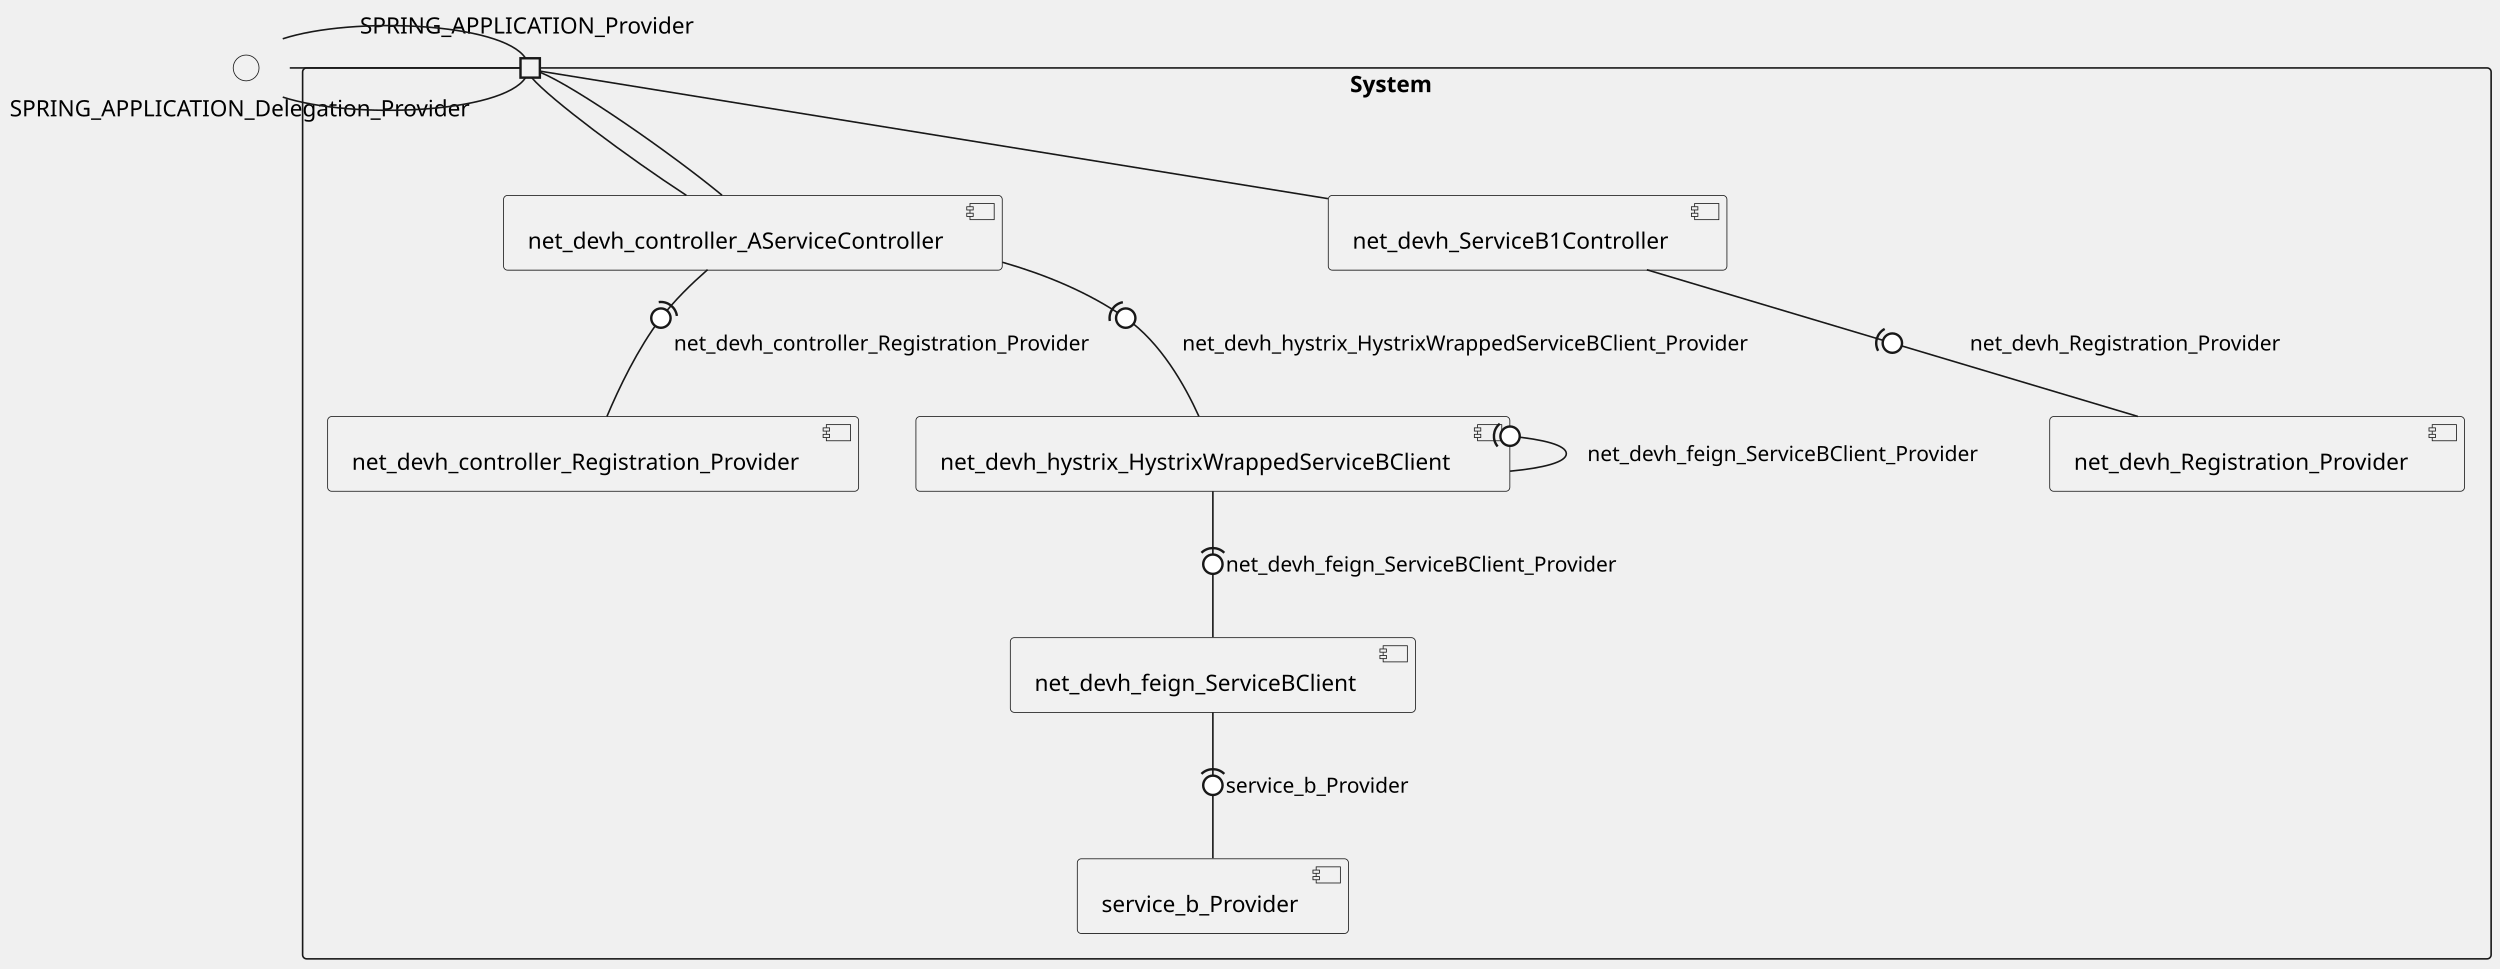
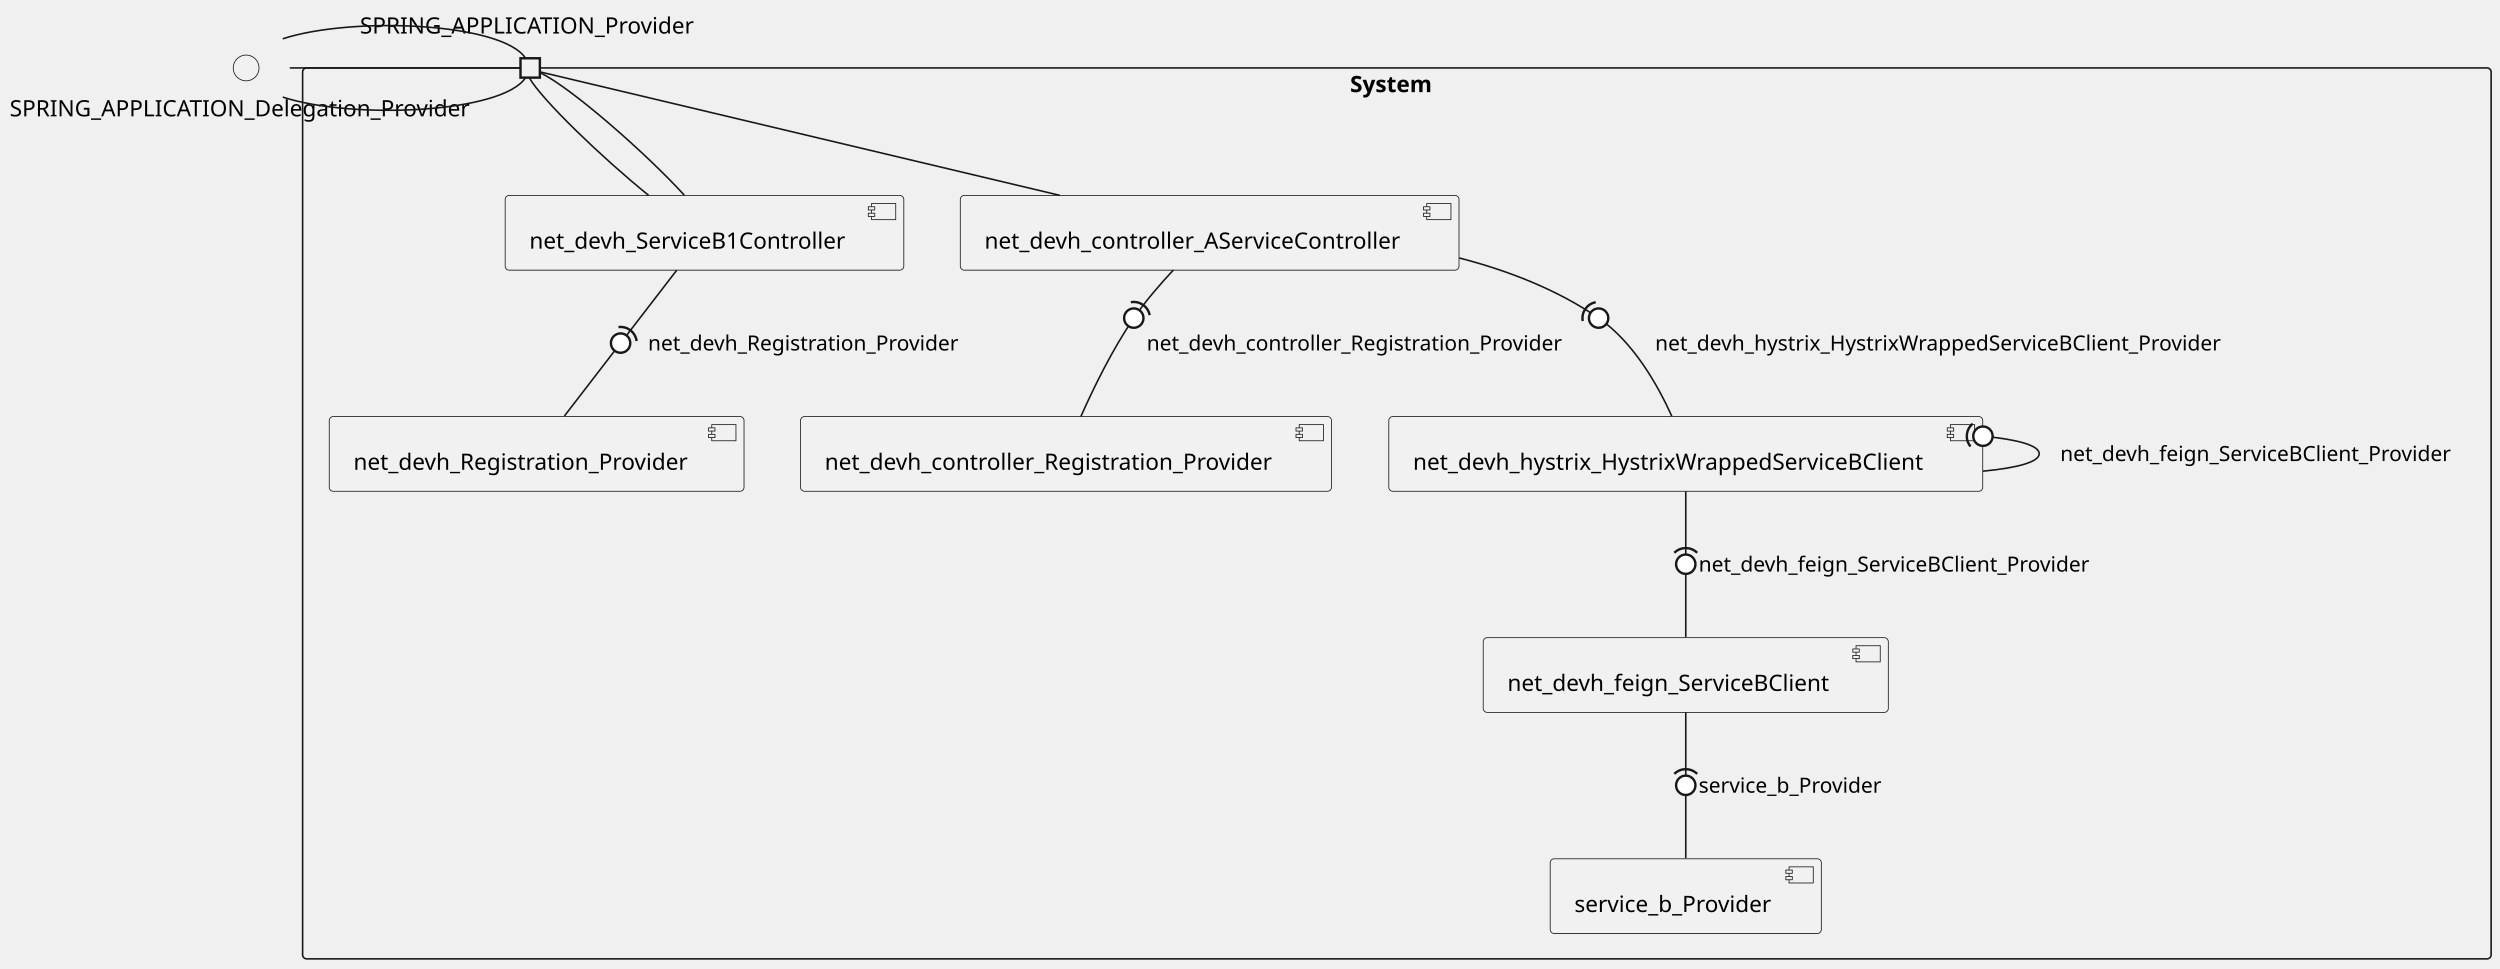
<svg xmlns="http://www.w3.org/2000/svg" xmlns:xlink="http://www.w3.org/1999/xlink" contentStyleType="text/css" height="600px" preserveAspectRatio="none" style="width:1549px;height:600px;background:#FFFFFF;" version="1.1" viewBox="0 0 1549 600" width="1549px" zoomAndPan="magnify">
  <defs />
  <g>
    <g id="cluster_System">
      <rect fill="none" height="552" rx="2.5" ry="2.5" style="stroke:#181818;stroke-width:1.0;" width="1356" x="187.5" y="42.099" />
      <text fill="#000000" font-family="sans-serif" font-size="14" font-weight="bold" lengthAdjust="spacing" textLength="58" x="836.5" y="57.094">System</text>
    </g>
    <g id="elem_net_devh_Registration_Provider">
-       <a href="yidongnan-spring-cloud-netflix-example.repository#_ca2oSNEnEe6U5OrGpprzfw" target="_top" title="yidongnan-spring-cloud-netflix-example.repository#_ca2oSNEnEe6U5OrGpprzfw" xlink:actuate="onRequest" xlink:href="yidongnan-spring-cloud-netflix-example.repository#_ca2oSNEnEe6U5OrGpprzfw" xlink:show="new" xlink:title="yidongnan-spring-cloud-netflix-example.repository#_ca2oSNEnEe6U5OrGpprzfw" xlink:type="simple">
-         <rect fill="#F1F1F1" height="46.297" rx="2.5" ry="2.5" style="stroke:#181818;stroke-width:0.5;" width="257" x="1270" y="258.099" />
-         <rect fill="#F1F1F1" height="10" style="stroke:#181818;stroke-width:0.5;" width="15" x="1507" y="263.099" />
-         <rect fill="#F1F1F1" height="2" style="stroke:#181818;stroke-width:0.5;" width="4" x="1505" y="265.099" />
-         <rect fill="#F1F1F1" height="2" style="stroke:#181818;stroke-width:0.5;" width="4" x="1505" y="269.099" />
-         <text fill="#000000" font-family="sans-serif" font-size="14" lengthAdjust="spacing" textLength="217" x="1285" y="291.094">net_devh_Registration_Provider</text>
+       <a href="yidongnan-spring-cloud-netflix-example.repository#_mJrEptHwEe6wwJ1EFsuHwg" target="_top" title="yidongnan-spring-cloud-netflix-example.repository#_mJrEptHwEe6wwJ1EFsuHwg" xlink:actuate="onRequest" xlink:href="yidongnan-spring-cloud-netflix-example.repository#_mJrEptHwEe6wwJ1EFsuHwg" xlink:show="new" xlink:title="yidongnan-spring-cloud-netflix-example.repository#_mJrEptHwEe6wwJ1EFsuHwg" xlink:type="simple">
+         <rect fill="#F1F1F1" height="46.297" rx="2.5" ry="2.5" style="stroke:#181818;stroke-width:0.5;" width="257" x="204" y="258.099" />
+         <rect fill="#F1F1F1" height="10" style="stroke:#181818;stroke-width:0.5;" width="15" x="441" y="263.099" />
+         <rect fill="#F1F1F1" height="2" style="stroke:#181818;stroke-width:0.5;" width="4" x="439" y="265.099" />
+         <rect fill="#F1F1F1" height="2" style="stroke:#181818;stroke-width:0.5;" width="4" x="439" y="269.099" />
+         <text fill="#000000" font-family="sans-serif" font-size="14" lengthAdjust="spacing" textLength="217" x="219" y="291.094">net_devh_Registration_Provider</text>
      </a>
    </g>
    <g id="elem_net_devh_ServiceB1Controller">
-       <a href="yidongnan-spring-cloud-netflix-example.repository#_ca2oSNEnEe6U5OrGpprzfw" target="_top" title="yidongnan-spring-cloud-netflix-example.repository#_ca2oSNEnEe6U5OrGpprzfw" xlink:actuate="onRequest" xlink:href="yidongnan-spring-cloud-netflix-example.repository#_ca2oSNEnEe6U5OrGpprzfw" xlink:show="new" xlink:title="yidongnan-spring-cloud-netflix-example.repository#_ca2oSNEnEe6U5OrGpprzfw" xlink:type="simple">
-         <rect fill="#F1F1F1" height="46.297" rx="2.5" ry="2.5" style="stroke:#181818;stroke-width:0.5;" width="247" x="823" y="121.099" />
-         <rect fill="#F1F1F1" height="10" style="stroke:#181818;stroke-width:0.5;" width="15" x="1050" y="126.099" />
-         <rect fill="#F1F1F1" height="2" style="stroke:#181818;stroke-width:0.5;" width="4" x="1048" y="128.099" />
-         <rect fill="#F1F1F1" height="2" style="stroke:#181818;stroke-width:0.5;" width="4" x="1048" y="132.099" />
-         <text fill="#000000" font-family="sans-serif" font-size="14" lengthAdjust="spacing" textLength="207" x="838" y="154.094">net_devh_ServiceB1Controller</text>
+       <a href="yidongnan-spring-cloud-netflix-example.repository#_mJrEptHwEe6wwJ1EFsuHwg" target="_top" title="yidongnan-spring-cloud-netflix-example.repository#_mJrEptHwEe6wwJ1EFsuHwg" xlink:actuate="onRequest" xlink:href="yidongnan-spring-cloud-netflix-example.repository#_mJrEptHwEe6wwJ1EFsuHwg" xlink:show="new" xlink:title="yidongnan-spring-cloud-netflix-example.repository#_mJrEptHwEe6wwJ1EFsuHwg" xlink:type="simple">
+         <rect fill="#F1F1F1" height="46.297" rx="2.5" ry="2.5" style="stroke:#181818;stroke-width:0.5;" width="247" x="313" y="121.099" />
+         <rect fill="#F1F1F1" height="10" style="stroke:#181818;stroke-width:0.5;" width="15" x="540" y="126.099" />
+         <rect fill="#F1F1F1" height="2" style="stroke:#181818;stroke-width:0.5;" width="4" x="538" y="128.099" />
+         <rect fill="#F1F1F1" height="2" style="stroke:#181818;stroke-width:0.5;" width="4" x="538" y="132.099" />
+         <text fill="#000000" font-family="sans-serif" font-size="14" lengthAdjust="spacing" textLength="207" x="328" y="154.094">net_devh_ServiceB1Controller</text>
      </a>
    </g>
    <g id="elem_net_devh_controller_AServiceController">
-       <a href="yidongnan-spring-cloud-netflix-example.repository#_ca2oSNEnEe6U5OrGpprzfw" target="_top" title="yidongnan-spring-cloud-netflix-example.repository#_ca2oSNEnEe6U5OrGpprzfw" xlink:actuate="onRequest" xlink:href="yidongnan-spring-cloud-netflix-example.repository#_ca2oSNEnEe6U5OrGpprzfw" xlink:show="new" xlink:title="yidongnan-spring-cloud-netflix-example.repository#_ca2oSNEnEe6U5OrGpprzfw" xlink:type="simple">
-         <rect fill="#F1F1F1" height="46.297" rx="2.5" ry="2.5" style="stroke:#181818;stroke-width:0.5;" width="309" x="312" y="121.099" />
-         <rect fill="#F1F1F1" height="10" style="stroke:#181818;stroke-width:0.5;" width="15" x="601" y="126.099" />
-         <rect fill="#F1F1F1" height="2" style="stroke:#181818;stroke-width:0.5;" width="4" x="599" y="128.099" />
-         <rect fill="#F1F1F1" height="2" style="stroke:#181818;stroke-width:0.5;" width="4" x="599" y="132.099" />
-         <text fill="#000000" font-family="sans-serif" font-size="14" lengthAdjust="spacing" textLength="269" x="327" y="154.094">net_devh_controller_AServiceController</text>
+       <a href="yidongnan-spring-cloud-netflix-example.repository#_mJrEptHwEe6wwJ1EFsuHwg" target="_top" title="yidongnan-spring-cloud-netflix-example.repository#_mJrEptHwEe6wwJ1EFsuHwg" xlink:actuate="onRequest" xlink:href="yidongnan-spring-cloud-netflix-example.repository#_mJrEptHwEe6wwJ1EFsuHwg" xlink:show="new" xlink:title="yidongnan-spring-cloud-netflix-example.repository#_mJrEptHwEe6wwJ1EFsuHwg" xlink:type="simple">
+         <rect fill="#F1F1F1" height="46.297" rx="2.5" ry="2.5" style="stroke:#181818;stroke-width:0.5;" width="309" x="595" y="121.099" />
+         <rect fill="#F1F1F1" height="10" style="stroke:#181818;stroke-width:0.5;" width="15" x="884" y="126.099" />
+         <rect fill="#F1F1F1" height="2" style="stroke:#181818;stroke-width:0.5;" width="4" x="882" y="128.099" />
+         <rect fill="#F1F1F1" height="2" style="stroke:#181818;stroke-width:0.5;" width="4" x="882" y="132.099" />
+         <text fill="#000000" font-family="sans-serif" font-size="14" lengthAdjust="spacing" textLength="269" x="610" y="154.094">net_devh_controller_AServiceController</text>
      </a>
    </g>
    <g id="elem_net_devh_controller_Registration_Provider">
-       <a href="yidongnan-spring-cloud-netflix-example.repository#_ca2oSNEnEe6U5OrGpprzfw" target="_top" title="yidongnan-spring-cloud-netflix-example.repository#_ca2oSNEnEe6U5OrGpprzfw" xlink:actuate="onRequest" xlink:href="yidongnan-spring-cloud-netflix-example.repository#_ca2oSNEnEe6U5OrGpprzfw" xlink:show="new" xlink:title="yidongnan-spring-cloud-netflix-example.repository#_ca2oSNEnEe6U5OrGpprzfw" xlink:type="simple">
-         <rect fill="#F1F1F1" height="46.297" rx="2.5" ry="2.5" style="stroke:#181818;stroke-width:0.5;" width="329" x="203" y="258.099" />
-         <rect fill="#F1F1F1" height="10" style="stroke:#181818;stroke-width:0.5;" width="15" x="512" y="263.099" />
-         <rect fill="#F1F1F1" height="2" style="stroke:#181818;stroke-width:0.5;" width="4" x="510" y="265.099" />
-         <rect fill="#F1F1F1" height="2" style="stroke:#181818;stroke-width:0.5;" width="4" x="510" y="269.099" />
-         <text fill="#000000" font-family="sans-serif" font-size="14" lengthAdjust="spacing" textLength="289" x="218" y="291.094">net_devh_controller_Registration_Provider</text>
+       <a href="yidongnan-spring-cloud-netflix-example.repository#_mJrEptHwEe6wwJ1EFsuHwg" target="_top" title="yidongnan-spring-cloud-netflix-example.repository#_mJrEptHwEe6wwJ1EFsuHwg" xlink:actuate="onRequest" xlink:href="yidongnan-spring-cloud-netflix-example.repository#_mJrEptHwEe6wwJ1EFsuHwg" xlink:show="new" xlink:title="yidongnan-spring-cloud-netflix-example.repository#_mJrEptHwEe6wwJ1EFsuHwg" xlink:type="simple">
+         <rect fill="#F1F1F1" height="46.297" rx="2.5" ry="2.5" style="stroke:#181818;stroke-width:0.5;" width="329" x="496" y="258.099" />
+         <rect fill="#F1F1F1" height="10" style="stroke:#181818;stroke-width:0.5;" width="15" x="805" y="263.099" />
+         <rect fill="#F1F1F1" height="2" style="stroke:#181818;stroke-width:0.5;" width="4" x="803" y="265.099" />
+         <rect fill="#F1F1F1" height="2" style="stroke:#181818;stroke-width:0.5;" width="4" x="803" y="269.099" />
+         <text fill="#000000" font-family="sans-serif" font-size="14" lengthAdjust="spacing" textLength="289" x="511" y="291.094">net_devh_controller_Registration_Provider</text>
      </a>
    </g>
    <g id="elem_net_devh_feign_ServiceBClient">
-       <a href="yidongnan-spring-cloud-netflix-example.repository#_ca2oSNEnEe6U5OrGpprzfw" target="_top" title="yidongnan-spring-cloud-netflix-example.repository#_ca2oSNEnEe6U5OrGpprzfw" xlink:actuate="onRequest" xlink:href="yidongnan-spring-cloud-netflix-example.repository#_ca2oSNEnEe6U5OrGpprzfw" xlink:show="new" xlink:title="yidongnan-spring-cloud-netflix-example.repository#_ca2oSNEnEe6U5OrGpprzfw" xlink:type="simple">
-         <rect fill="#F1F1F1" height="46.297" rx="2.5" ry="2.5" style="stroke:#181818;stroke-width:0.5;" width="251" x="626" y="395.099" />
-         <rect fill="#F1F1F1" height="10" style="stroke:#181818;stroke-width:0.5;" width="15" x="857" y="400.099" />
-         <rect fill="#F1F1F1" height="2" style="stroke:#181818;stroke-width:0.5;" width="4" x="855" y="402.099" />
-         <rect fill="#F1F1F1" height="2" style="stroke:#181818;stroke-width:0.5;" width="4" x="855" y="406.099" />
-         <text fill="#000000" font-family="sans-serif" font-size="14" lengthAdjust="spacing" textLength="211" x="641" y="428.094">net_devh_feign_ServiceBClient</text>
+       <a href="yidongnan-spring-cloud-netflix-example.repository#_mJrEptHwEe6wwJ1EFsuHwg" target="_top" title="yidongnan-spring-cloud-netflix-example.repository#_mJrEptHwEe6wwJ1EFsuHwg" xlink:actuate="onRequest" xlink:href="yidongnan-spring-cloud-netflix-example.repository#_mJrEptHwEe6wwJ1EFsuHwg" xlink:show="new" xlink:title="yidongnan-spring-cloud-netflix-example.repository#_mJrEptHwEe6wwJ1EFsuHwg" xlink:type="simple">
+         <rect fill="#F1F1F1" height="46.297" rx="2.5" ry="2.5" style="stroke:#181818;stroke-width:0.5;" width="251" x="919" y="395.099" />
+         <rect fill="#F1F1F1" height="10" style="stroke:#181818;stroke-width:0.5;" width="15" x="1150" y="400.099" />
+         <rect fill="#F1F1F1" height="2" style="stroke:#181818;stroke-width:0.5;" width="4" x="1148" y="402.099" />
+         <rect fill="#F1F1F1" height="2" style="stroke:#181818;stroke-width:0.5;" width="4" x="1148" y="406.099" />
+         <text fill="#000000" font-family="sans-serif" font-size="14" lengthAdjust="spacing" textLength="211" x="934" y="428.094">net_devh_feign_ServiceBClient</text>
      </a>
    </g>
    <g id="elem_net_devh_hystrix_HystrixWrappedServiceBClient">
-       <a href="yidongnan-spring-cloud-netflix-example.repository#_ca2oSNEnEe6U5OrGpprzfw" target="_top" title="yidongnan-spring-cloud-netflix-example.repository#_ca2oSNEnEe6U5OrGpprzfw" xlink:actuate="onRequest" xlink:href="yidongnan-spring-cloud-netflix-example.repository#_ca2oSNEnEe6U5OrGpprzfw" xlink:show="new" xlink:title="yidongnan-spring-cloud-netflix-example.repository#_ca2oSNEnEe6U5OrGpprzfw" xlink:type="simple">
-         <rect fill="#F1F1F1" height="46.297" rx="2.5" ry="2.5" style="stroke:#181818;stroke-width:0.5;" width="368" x="567.5" y="258.099" />
-         <rect fill="#F1F1F1" height="10" style="stroke:#181818;stroke-width:0.5;" width="15" x="915.5" y="263.099" />
-         <rect fill="#F1F1F1" height="2" style="stroke:#181818;stroke-width:0.5;" width="4" x="913.5" y="265.099" />
-         <rect fill="#F1F1F1" height="2" style="stroke:#181818;stroke-width:0.5;" width="4" x="913.5" y="269.099" />
-         <text fill="#000000" font-family="sans-serif" font-size="14" lengthAdjust="spacing" textLength="328" x="582.5" y="291.094">net_devh_hystrix_HystrixWrappedServiceBClient</text>
+       <a href="yidongnan-spring-cloud-netflix-example.repository#_mJrEptHwEe6wwJ1EFsuHwg" target="_top" title="yidongnan-spring-cloud-netflix-example.repository#_mJrEptHwEe6wwJ1EFsuHwg" xlink:actuate="onRequest" xlink:href="yidongnan-spring-cloud-netflix-example.repository#_mJrEptHwEe6wwJ1EFsuHwg" xlink:show="new" xlink:title="yidongnan-spring-cloud-netflix-example.repository#_mJrEptHwEe6wwJ1EFsuHwg" xlink:type="simple">
+         <rect fill="#F1F1F1" height="46.297" rx="2.5" ry="2.5" style="stroke:#181818;stroke-width:0.5;" width="368" x="860.5" y="258.099" />
+         <rect fill="#F1F1F1" height="10" style="stroke:#181818;stroke-width:0.5;" width="15" x="1208.5" y="263.099" />
+         <rect fill="#F1F1F1" height="2" style="stroke:#181818;stroke-width:0.5;" width="4" x="1206.5" y="265.099" />
+         <rect fill="#F1F1F1" height="2" style="stroke:#181818;stroke-width:0.5;" width="4" x="1206.5" y="269.099" />
+         <text fill="#000000" font-family="sans-serif" font-size="14" lengthAdjust="spacing" textLength="328" x="875.5" y="291.094">net_devh_hystrix_HystrixWrappedServiceBClient</text>
      </a>
    </g>
    <g id="elem_service_b_Provider">
-       <a href="yidongnan-spring-cloud-netflix-example.repository#_ca2oSNEnEe6U5OrGpprzfw" target="_top" title="yidongnan-spring-cloud-netflix-example.repository#_ca2oSNEnEe6U5OrGpprzfw" xlink:actuate="onRequest" xlink:href="yidongnan-spring-cloud-netflix-example.repository#_ca2oSNEnEe6U5OrGpprzfw" xlink:show="new" xlink:title="yidongnan-spring-cloud-netflix-example.repository#_ca2oSNEnEe6U5OrGpprzfw" xlink:type="simple">
-         <rect fill="#F1F1F1" height="46.297" rx="2.5" ry="2.5" style="stroke:#181818;stroke-width:0.5;" width="168" x="667.5" y="532.099" />
-         <rect fill="#F1F1F1" height="10" style="stroke:#181818;stroke-width:0.5;" width="15" x="815.5" y="537.099" />
-         <rect fill="#F1F1F1" height="2" style="stroke:#181818;stroke-width:0.5;" width="4" x="813.5" y="539.099" />
-         <rect fill="#F1F1F1" height="2" style="stroke:#181818;stroke-width:0.5;" width="4" x="813.5" y="543.099" />
-         <text fill="#000000" font-family="sans-serif" font-size="14" lengthAdjust="spacing" textLength="128" x="682.5" y="565.094">service_b_Provider</text>
+       <a href="yidongnan-spring-cloud-netflix-example.repository#_mJrEptHwEe6wwJ1EFsuHwg" target="_top" title="yidongnan-spring-cloud-netflix-example.repository#_mJrEptHwEe6wwJ1EFsuHwg" xlink:actuate="onRequest" xlink:href="yidongnan-spring-cloud-netflix-example.repository#_mJrEptHwEe6wwJ1EFsuHwg" xlink:show="new" xlink:title="yidongnan-spring-cloud-netflix-example.repository#_mJrEptHwEe6wwJ1EFsuHwg" xlink:type="simple">
+         <rect fill="#F1F1F1" height="46.297" rx="2.5" ry="2.5" style="stroke:#181818;stroke-width:0.5;" width="168" x="960.5" y="532.099" />
+         <rect fill="#F1F1F1" height="10" style="stroke:#181818;stroke-width:0.5;" width="15" x="1108.5" y="537.099" />
+         <rect fill="#F1F1F1" height="2" style="stroke:#181818;stroke-width:0.5;" width="4" x="1106.5" y="539.099" />
+         <rect fill="#F1F1F1" height="2" style="stroke:#181818;stroke-width:0.5;" width="4" x="1106.5" y="543.099" />
+         <text fill="#000000" font-family="sans-serif" font-size="14" lengthAdjust="spacing" textLength="128" x="975.5" y="565.094">service_b_Provider</text>
      </a>
    </g>
    <text fill="#000000" font-family="sans-serif" font-size="14" lengthAdjust="spacing" textLength="211" x="223" y="20.797">SPRING_APPLICATION_Provider</text>
    <rect fill="#F1F1F1" height="12" style="stroke:#181818;stroke-width:1.5;" width="12" x="322.5" y="36.099" />
    <g id="elem_SPRING_APPLICATION_Delegation_Provider">
      <ellipse cx="152.5" cy="42.099" fill="#F1F1F1" rx="8" ry="8" style="stroke:#181818;stroke-width:0.5;" />
      <text fill="#000000" font-family="sans-serif" font-size="14" lengthAdjust="spacing" textLength="293" x="6" y="72.094">SPRING_APPLICATION_Delegation_Provider</text>
    </g>
    <g id="link_SPRING_APPLICATION_Delegation_Provider_SPRING_APPLICATION_Provider">
      <path d="M175.19,60.159 C218.19,74.199 311.35,70.189 325.64,48.099 " fill="none" id="SPRING_APPLICATION_Delegation_Provider-SPRING_APPLICATION_Provider" style="stroke:#181818;stroke-width:1.0;" />
    </g>
    <g id="link_SPRING_APPLICATION_Delegation_Provider_SPRING_APPLICATION_Provider">
      <path d="M179.55,42.099 C221.45,42.099 301.27,42.099 322.31,42.099 " fill="none" id="SPRING_APPLICATION_Delegation_Provider-SPRING_APPLICATION_Provider-1" style="stroke:#181818;stroke-width:1.0;" />
    </g>
    <g id="link_SPRING_APPLICATION_Delegation_Provider_SPRING_APPLICATION_Provider">
      <path d="M175.19,24.039 C218.19,9.999 311.35,14.009 325.64,36.099 " fill="none" id="SPRING_APPLICATION_Delegation_Provider-SPRING_APPLICATION_Provider-2" style="stroke:#181818;stroke-width:1.0;" />
    </g>
+     <g id="link_SPRING_APPLICATION_Provider_net_devh_controller_AServiceController">
+       <path d="M334.78,44.589 C370.02,52.959 545.59,94.669 656.7,121.059 " fill="none" id="SPRING_APPLICATION_Provider-net_devh_controller_AServiceController" style="stroke:#181818;stroke-width:1.0;" />
+     </g>
    <g id="link_SPRING_APPLICATION_Provider_net_devh_ServiceB1Controller">
-       <path d="M334.62,44.089 C379.21,51.309 657.24,96.289 822.78,123.079 " fill="none" id="SPRING_APPLICATION_Provider-net_devh_ServiceB1Controller" style="stroke:#181818;stroke-width:1.0;" />
+       <path d="M327.98,48.199 C335.34,61.409 372.61,97.389 401.91,121.059 " fill="none" id="SPRING_APPLICATION_Provider-net_devh_ServiceB1Controller" style="stroke:#181818;stroke-width:1.0;" />
    </g>
-     <g id="link_SPRING_APPLICATION_Provider_net_devh_controller_AServiceController">
-       <path d="M329.51,48.199 C340.83,61.409 388.9,97.389 425.3,121.059 " fill="none" id="SPRING_APPLICATION_Provider-net_devh_controller_AServiceController" style="stroke:#181818;stroke-width:1.0;" />
-     </g>
-     <g id="link_SPRING_APPLICATION_Provider_net_devh_controller_AServiceController">
-       <path d="M334.78,44.839 C356.44,53.729 415.64,94.809 447.37,120.959 " fill="none" id="SPRING_APPLICATION_Provider-net_devh_controller_AServiceController-1" style="stroke:#181818;stroke-width:1.0;" />
+     <g id="link_SPRING_APPLICATION_Provider_net_devh_ServiceB1Controller">
+       <path d="M334.63,45.009 C353.83,54.239 400.2,94.909 423.96,120.889 " fill="none" id="SPRING_APPLICATION_Provider-net_devh_ServiceB1Controller-1" style="stroke:#181818;stroke-width:1.0;" />
    </g>
    <g id="link_net_devh_ServiceB1Controller_net_devh_Registration_Provider">
-       <path d="M1020.38,167.169 C1104.36,192.249 1240.64,232.949 1324.62,258.029 " fill="none" id="net_devh_ServiceB1Controller-net_devh_Registration_Provider" style="stroke:#181818;stroke-width:1.0;" />
-       <text fill="#000000" font-family="sans-serif" font-size="13" lengthAdjust="spacing" textLength="201" x="1220.5" y="217.166">net_devh_Registration_Provider</text>
-       <path d="M1167.748,203.8 A10,10 0 0 0 1163.701 217.351" fill="none" style="stroke:#181818;stroke-width:1.5;" />
-       <ellipse cx="1172.5" cy="212.599" fill="#FFFFFF" rx="6" ry="6" style="stroke:#181818;stroke-width:1.5;" />
+       <path d="M419.33,167.389 C400.06,192.409 368.98,232.749 349.7,257.769 " fill="none" id="net_devh_ServiceB1Controller-net_devh_Registration_Provider" style="stroke:#181818;stroke-width:1.0;" />
+       <text fill="#000000" font-family="sans-serif" font-size="13" lengthAdjust="spacing" textLength="201" x="401.5" y="217.166">net_devh_Registration_Provider</text>
+       <path d="M394.436,211.293 A10,10 0 0 0 383.233 202.662" fill="none" style="stroke:#181818;stroke-width:1.5;" />
+       <ellipse cx="384.519" cy="212.579" fill="#FFFFFF" rx="6" ry="6" style="stroke:#181818;stroke-width:1.5;" />
    </g>
    <g id="link_net_devh_controller_AServiceController_net_devh_controller_Registration_Provider">
-       <path d="M438.41,167.099 C428.5,175.759 417.77,186.219 409.5,197.099 C395.14,215.999 383.42,240.559 376.05,258.049 " fill="none" id="net_devh_controller_AServiceController-net_devh_controller_Registration_Provider" style="stroke:#181818;stroke-width:1.0;" />
-       <text fill="#000000" font-family="sans-serif" font-size="13" lengthAdjust="spacing" textLength="268" x="417.5" y="217.166">net_devh_controller_Registration_Provider</text>
-       <path d="M419.408,195.748 A10,10 0 0 0 408.15 187.19" fill="none" style="stroke:#181818;stroke-width:1.5;" />
-       <ellipse cx="409.5" cy="197.099" fill="#FFFFFF" rx="6" ry="6" style="stroke:#181818;stroke-width:1.5;" />
+       <path d="M727.04,167.289 C718.76,176.129 709.66,186.669 702.5,197.099 C689.15,216.539 677.37,240.799 669.71,258.059 " fill="none" id="net_devh_controller_AServiceController-net_devh_controller_Registration_Provider" style="stroke:#181818;stroke-width:1.0;" />
+       <text fill="#000000" font-family="sans-serif" font-size="13" lengthAdjust="spacing" textLength="268" x="710.5" y="217.166">net_devh_controller_Registration_Provider</text>
+       <path d="M712.332,195.271 A10,10 0 0 0 700.672 187.267" fill="none" style="stroke:#181818;stroke-width:1.5;" />
+       <ellipse cx="702.5" cy="197.099" fill="#FFFFFF" rx="6" ry="6" style="stroke:#181818;stroke-width:1.5;" />
+     </g>
+     <g id="link_net_devh_hystrix_HystrixWrappedServiceBClient_net_devh_hystrix_HystrixWrappedServiceBClient">
+       <path d="M1228.63,270.259 C1249.77,272.269 1263.5,275.889 1263.5,281.099 C1263.5,286.309 1249.77,289.929 1228.63,291.939 " fill="none" id="net_devh_hystrix_HystrixWrappedServiceBClient-net_devh_hystrix_HystrixWrappedServiceBClient" style="stroke:#181818;stroke-width:1.0;" />
+       <text fill="#000000" font-family="sans-serif" font-size="13" lengthAdjust="spacing" textLength="255" x="1276.5" y="285.666">net_devh_feign_ServiceBClient_Provider</text>
+       <path d="M1222.26,262.55 A10,10 0 0 0 1220.921 276.629" fill="none" style="stroke:#181818;stroke-width:1.5;" />
+       <ellipse cx="1228.63" cy="270.259" fill="#FFFFFF" rx="6" ry="6" style="stroke:#181818;stroke-width:1.5;" />
    </g>
    <g id="link_net_devh_hystrix_HystrixWrappedServiceBClient_net_devh_feign_ServiceBClient">
-       <path d="M751.5,304.389 C751.5,329.409 751.5,369.749 751.5,394.769 " fill="none" id="net_devh_hystrix_HystrixWrappedServiceBClient-net_devh_feign_ServiceBClient" style="stroke:#181818;stroke-width:1.0;" />
-       <text fill="#000000" font-family="sans-serif" font-size="13" lengthAdjust="spacing" textLength="255" x="759.5" y="354.166">net_devh_feign_ServiceBClient_Provider</text>
-       <path d="M758.571,342.508 A10,10 0 0 0 744.429 342.508" fill="none" style="stroke:#181818;stroke-width:1.5;" />
-       <ellipse cx="751.5" cy="349.579" fill="#FFFFFF" rx="6" ry="6" style="stroke:#181818;stroke-width:1.5;" />
-     </g>
-     <g id="link_net_devh_hystrix_HystrixWrappedServiceBClient_net_devh_hystrix_HystrixWrappedServiceBClient">
-       <path d="M935.63,270.259 C956.77,272.269 970.5,275.889 970.5,281.099 C970.5,286.309 956.77,289.929 935.63,291.939 " fill="none" id="net_devh_hystrix_HystrixWrappedServiceBClient-net_devh_hystrix_HystrixWrappedServiceBClient" style="stroke:#181818;stroke-width:1.0;" />
-       <text fill="#000000" font-family="sans-serif" font-size="13" lengthAdjust="spacing" textLength="255" x="983.5" y="285.666">net_devh_feign_ServiceBClient_Provider</text>
-       <path d="M929.26,262.55 A10,10 0 0 0 927.921 276.629" fill="none" style="stroke:#181818;stroke-width:1.5;" />
-       <ellipse cx="935.63" cy="270.259" fill="#FFFFFF" rx="6" ry="6" style="stroke:#181818;stroke-width:1.5;" />
+       <path d="M1044.5,304.389 C1044.5,329.409 1044.5,369.749 1044.5,394.769 " fill="none" id="net_devh_hystrix_HystrixWrappedServiceBClient-net_devh_feign_ServiceBClient" style="stroke:#181818;stroke-width:1.0;" />
+       <text fill="#000000" font-family="sans-serif" font-size="13" lengthAdjust="spacing" textLength="255" x="1052.5" y="354.166">net_devh_feign_ServiceBClient_Provider</text>
+       <path d="M1051.571,342.508 A10,10 0 0 0 1037.429 342.508" fill="none" style="stroke:#181818;stroke-width:1.5;" />
+       <ellipse cx="1044.5" cy="349.579" fill="#FFFFFF" rx="6" ry="6" style="stroke:#181818;stroke-width:1.5;" />
    </g>
    <g id="link_net_devh_controller_AServiceController_net_devh_hystrix_HystrixWrappedServiceBClient">
-       <path d="M621.04,162.479 C648.09,170.229 674.8,181.319 697.5,197.099 C719.09,212.119 734.16,238.829 742.8,257.899 " fill="none" id="net_devh_controller_AServiceController-net_devh_hystrix_HystrixWrappedServiceBClient" style="stroke:#181818;stroke-width:1.0;" />
-       <text fill="#000000" font-family="sans-serif" font-size="13" lengthAdjust="spacing" textLength="366" x="732.5" y="217.166">net_devh_hystrix_HystrixWrappedServiceBClient_Provider</text>
-       <path d="M695.73,187.256 A10,10 0 0 0 687.658 198.869" fill="none" style="stroke:#181818;stroke-width:1.5;" />
-       <ellipse cx="697.5" cy="197.099" fill="#FFFFFF" rx="6" ry="6" style="stroke:#181818;stroke-width:1.5;" />
+       <path d="M904.07,159.809 C934.54,167.689 964.95,179.489 990.5,197.099 C1012.16,212.019 1027.22,238.749 1035.83,257.849 " fill="none" id="net_devh_controller_AServiceController-net_devh_hystrix_HystrixWrappedServiceBClient" style="stroke:#181818;stroke-width:1.0;" />
+       <text fill="#000000" font-family="sans-serif" font-size="13" lengthAdjust="spacing" textLength="366" x="1025.5" y="217.166">net_devh_hystrix_HystrixWrappedServiceBClient_Provider</text>
+       <path d="M988.691,187.264 A10,10 0 0 0 980.665 198.908" fill="none" style="stroke:#181818;stroke-width:1.5;" />
+       <ellipse cx="990.5" cy="197.099" fill="#FFFFFF" rx="6" ry="6" style="stroke:#181818;stroke-width:1.5;" />
    </g>
    <g id="link_net_devh_feign_ServiceBClient_service_b_Provider">
-       <path d="M751.5,441.389 C751.5,466.409 751.5,506.749 751.5,531.769 " fill="none" id="net_devh_feign_ServiceBClient-service_b_Provider" style="stroke:#181818;stroke-width:1.0;" />
-       <text fill="#000000" font-family="sans-serif" font-size="13" lengthAdjust="spacing" textLength="119" x="759.5" y="491.166">service_b_Provider</text>
-       <path d="M758.571,479.508 A10,10 0 0 0 744.429 479.508" fill="none" style="stroke:#181818;stroke-width:1.5;" />
-       <ellipse cx="751.5" cy="486.579" fill="#FFFFFF" rx="6" ry="6" style="stroke:#181818;stroke-width:1.5;" />
+       <path d="M1044.5,441.389 C1044.5,466.409 1044.5,506.749 1044.5,531.769 " fill="none" id="net_devh_feign_ServiceBClient-service_b_Provider" style="stroke:#181818;stroke-width:1.0;" />
+       <text fill="#000000" font-family="sans-serif" font-size="13" lengthAdjust="spacing" textLength="119" x="1052.5" y="491.166">service_b_Provider</text>
+       <path d="M1051.571,479.508 A10,10 0 0 0 1037.429 479.508" fill="none" style="stroke:#181818;stroke-width:1.5;" />
+       <ellipse cx="1044.5" cy="486.579" fill="#FFFFFF" rx="6" ry="6" style="stroke:#181818;stroke-width:1.5;" />
    </g>
  </g>
</svg>
